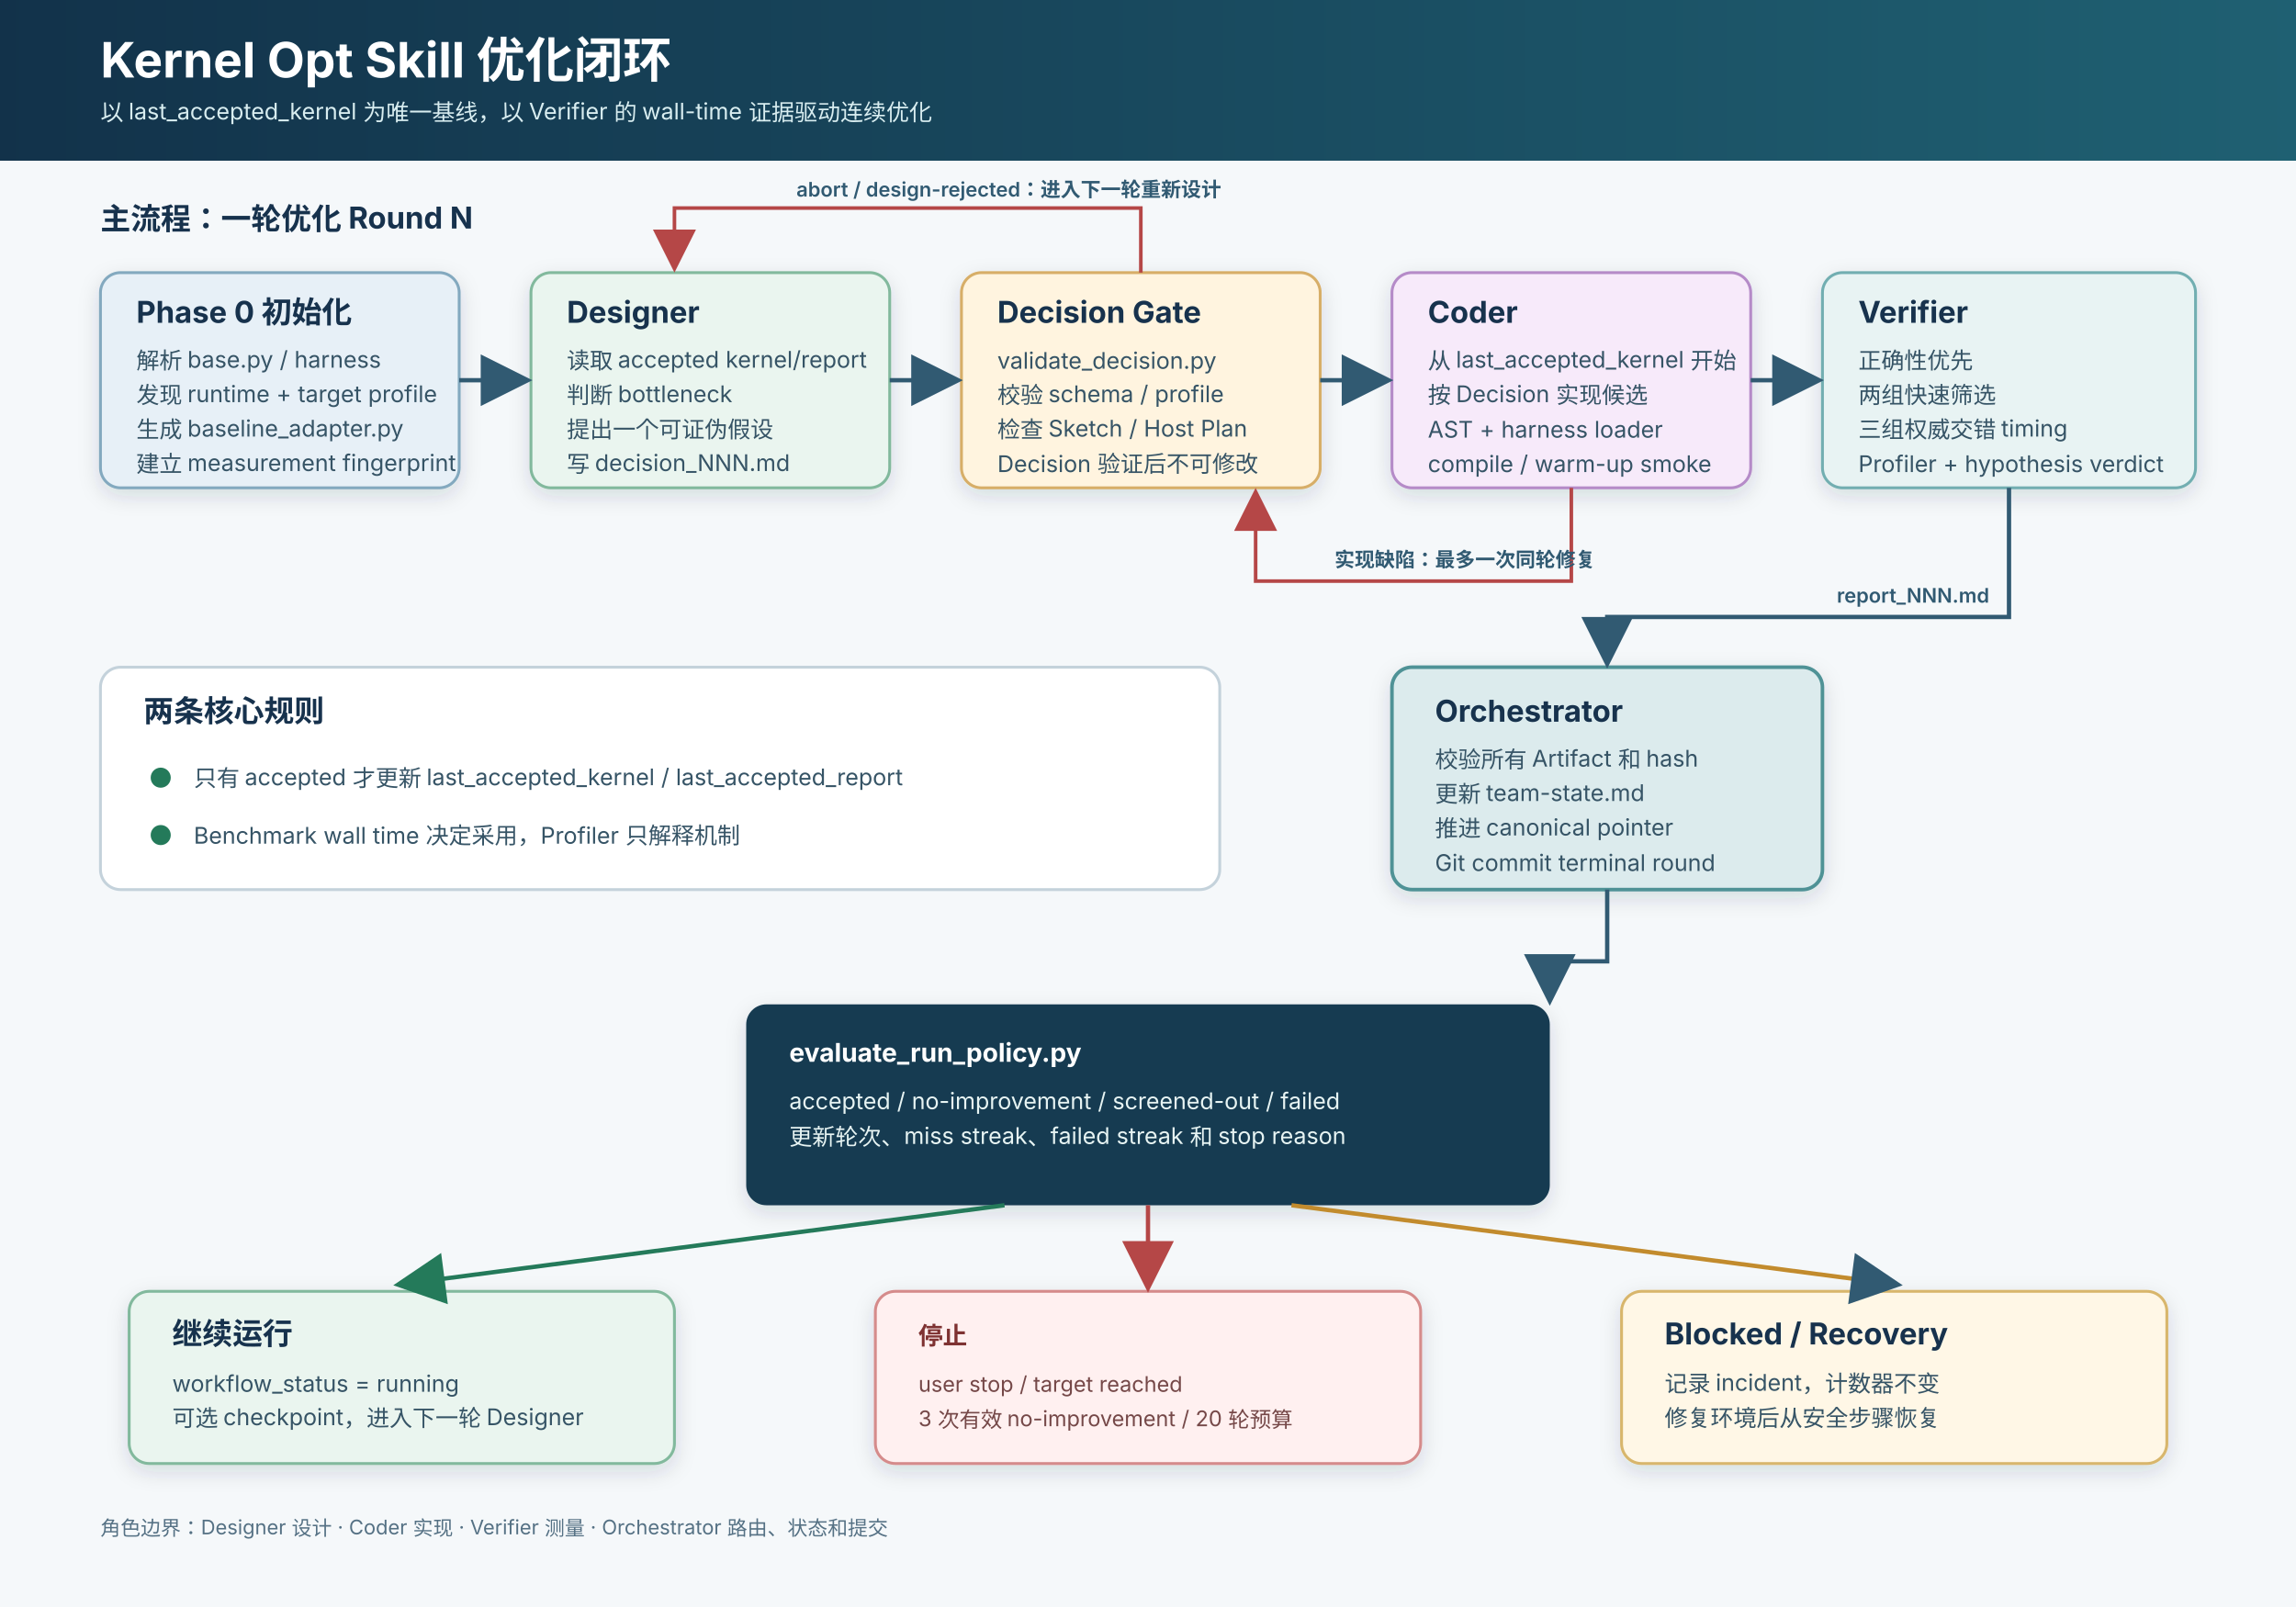
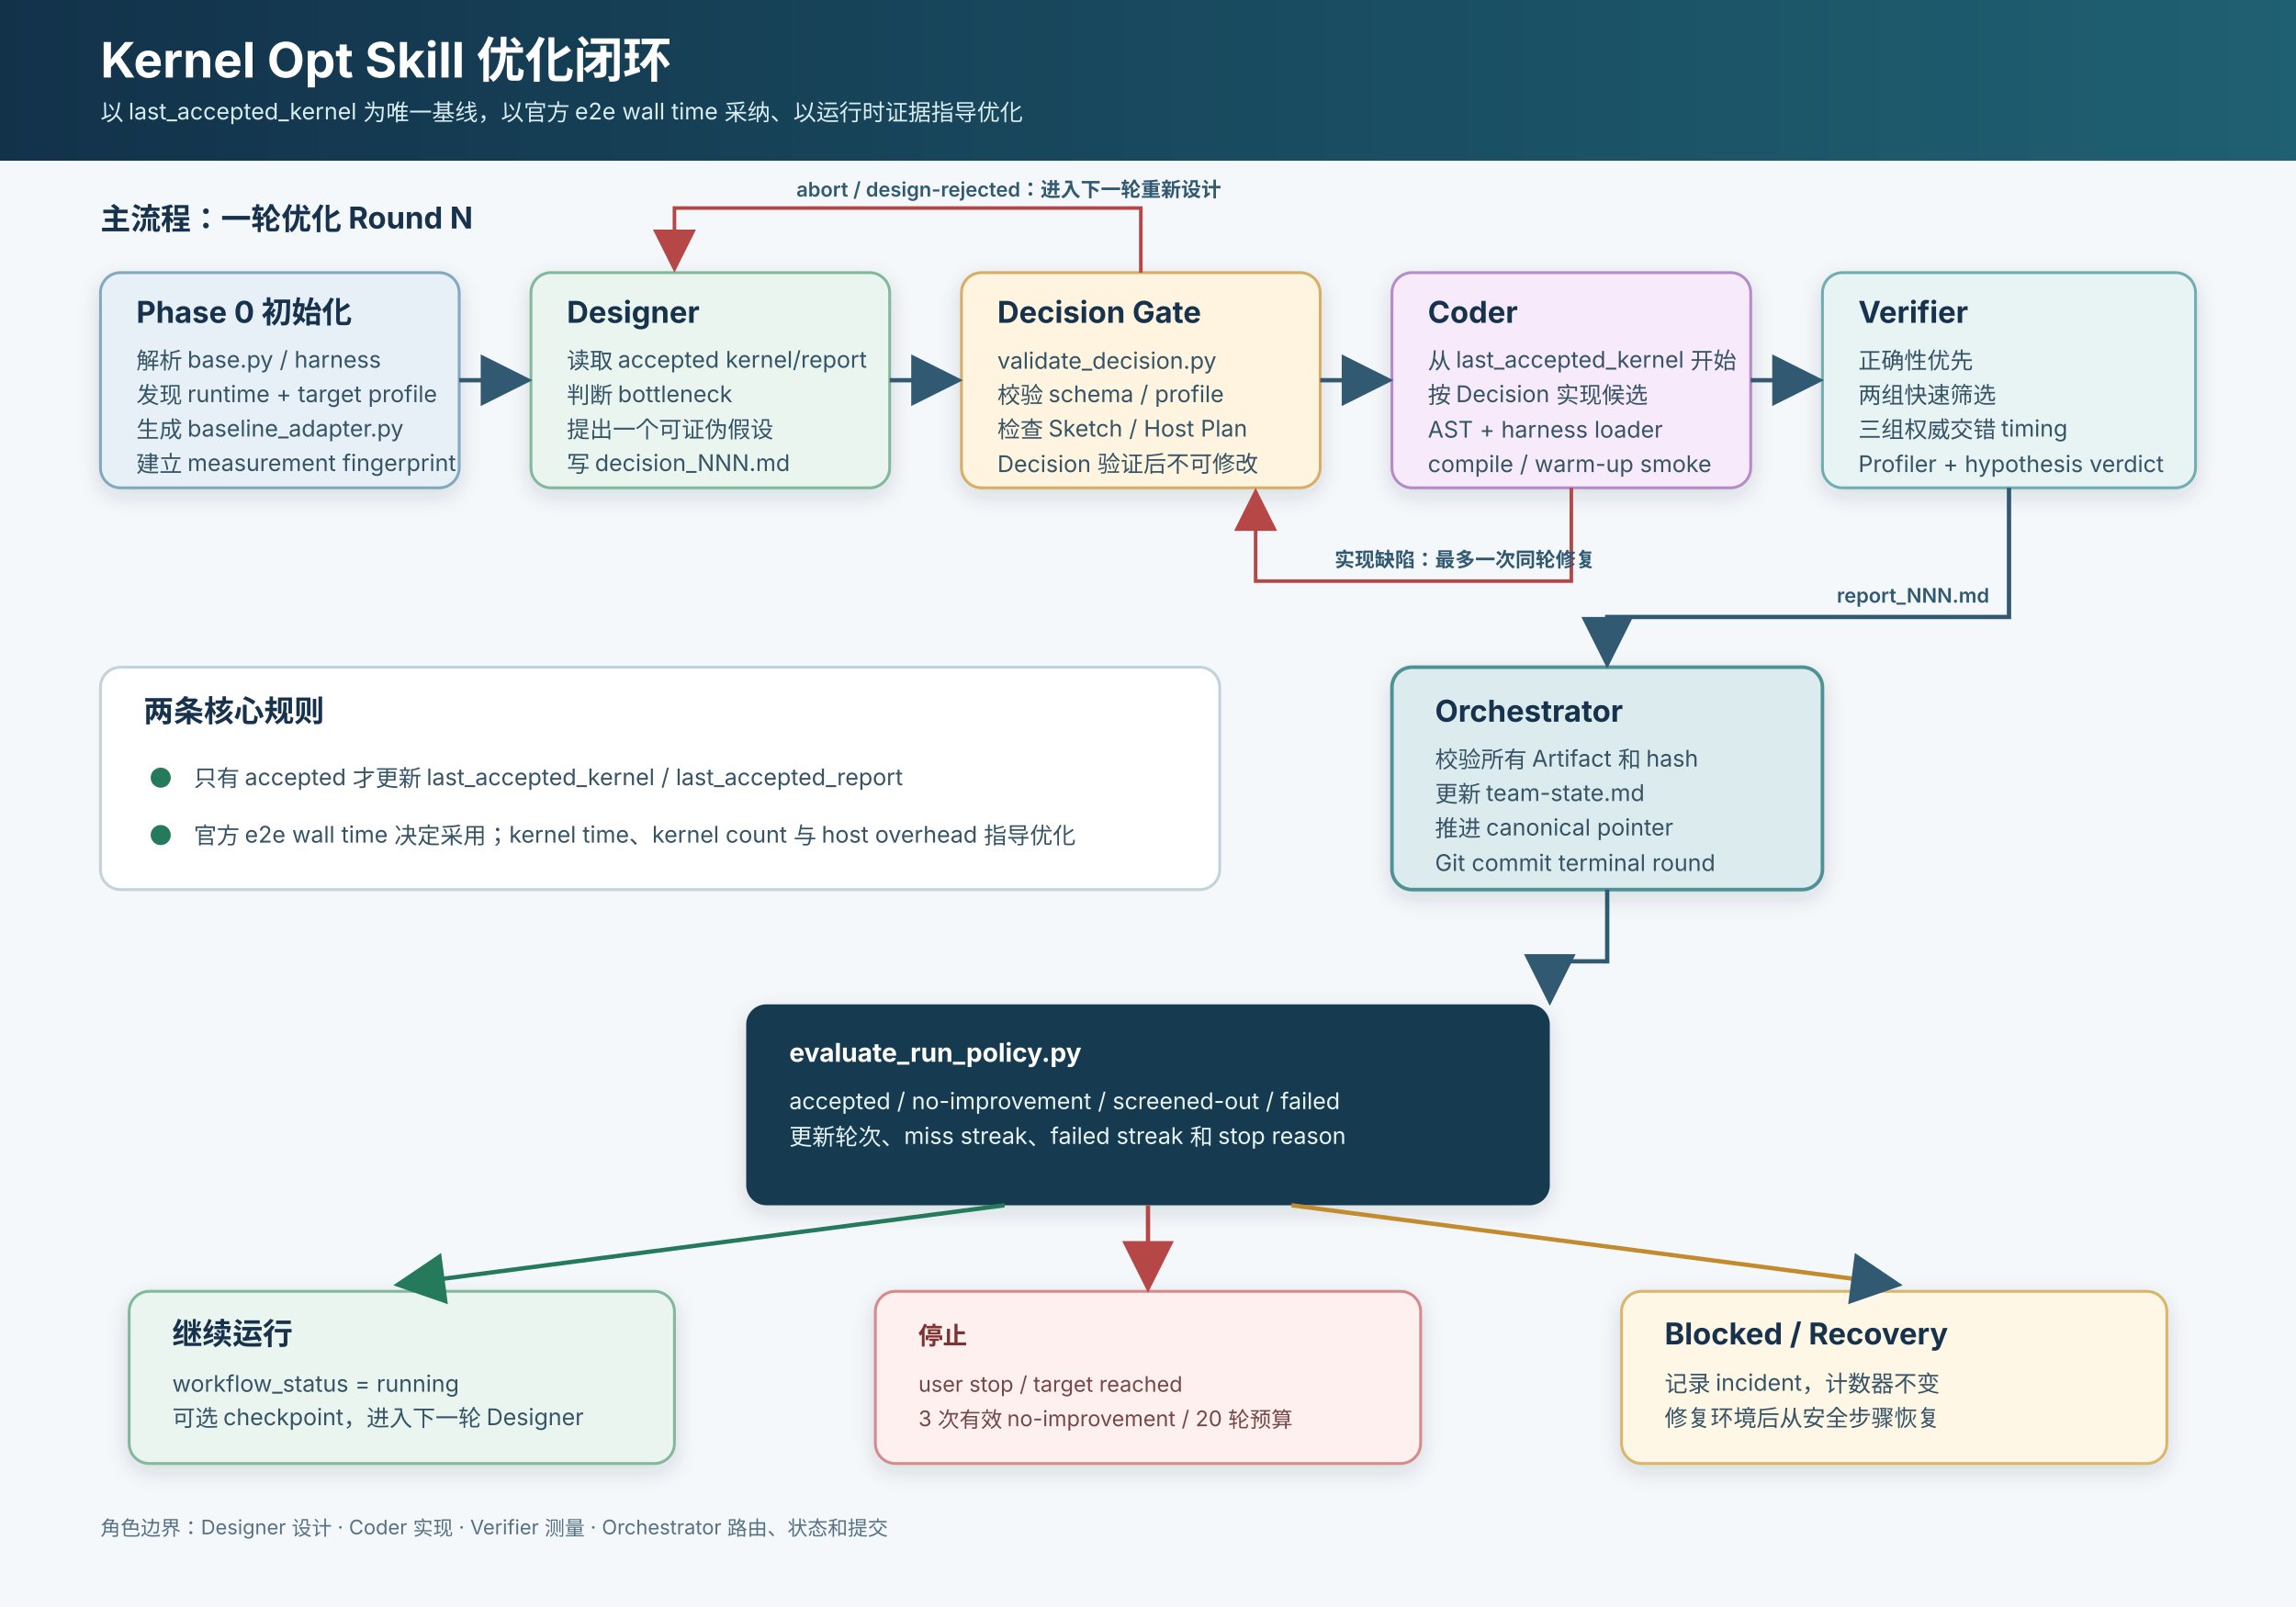
<svg xmlns="http://www.w3.org/2000/svg" width="1600" height="1120" viewBox="0 0 1600 1120" role="img" aria-labelledby="title desc">
  <defs>
    <linearGradient id="header" x1="0" y1="0" x2="1" y2="0">
      <stop offset="0" stop-color="#12324a" />
      <stop offset="1" stop-color="#1f6072" />
    </linearGradient>
    <filter id="shadow" x="-20%" y="-20%" width="140%" height="150%">
      <feDropShadow dx="0" dy="5" stdDeviation="7" flood-color="#102a43" flood-opacity="0.14" />
    </filter>
    <marker id="arrow" markerWidth="12" markerHeight="12" refX="10" refY="6" orient="auto">
      <path d="M 0 0 L 12 6 L 0 12 z" fill="#315a72" />
    </marker>
    <marker id="arrow-green" markerWidth="12" markerHeight="12" refX="10" refY="6" orient="auto">
      <path d="M 0 0 L 12 6 L 0 12 z" fill="#247a5a" />
    </marker>
    <marker id="arrow-red" markerWidth="12" markerHeight="12" refX="10" refY="6" orient="auto">
      <path d="M 0 0 L 12 6 L 0 12 z" fill="#b54747" />
    </marker>
    <style>
      .title { font: 700 34px -apple-system, BlinkMacSystemFont, "Segoe UI", "PingFang SC", "Microsoft YaHei", sans-serif; fill: #ffffff; }
      .subtitle { font: 400 16px -apple-system, BlinkMacSystemFont, "Segoe UI", "PingFang SC", "Microsoft YaHei", sans-serif; fill: #d8edf0; }
      .section { font: 700 21px -apple-system, BlinkMacSystemFont, "Segoe UI", "PingFang SC", "Microsoft YaHei", sans-serif; fill: #17324d; }
      .box-title { font: 700 21px -apple-system, BlinkMacSystemFont, "Segoe UI", "PingFang SC", "Microsoft YaHei", sans-serif; fill: #17324d; }
      .box-text { font: 400 16px -apple-system, BlinkMacSystemFont, "Segoe UI", "PingFang SC", "Microsoft YaHei", sans-serif; fill: #365466; }
      .small { font: 400 14px -apple-system, BlinkMacSystemFont, "Segoe UI", "PingFang SC", "Microsoft YaHei", sans-serif; fill: #557184; }
      .label { font: 600 14px -apple-system, BlinkMacSystemFont, "Segoe UI", "PingFang SC", "Microsoft YaHei", sans-serif; fill: #315a72; }
      .rule-title { font: 700 18px -apple-system, BlinkMacSystemFont, "Segoe UI", "PingFang SC", "Microsoft YaHei", sans-serif; fill: #ffffff; }
      .rule-text { font: 400 16px -apple-system, BlinkMacSystemFont, "Segoe UI", "PingFang SC", "Microsoft YaHei", sans-serif; fill: #e7f4f3; }
      .stop-title { font: 700 17px -apple-system, BlinkMacSystemFont, "Segoe UI", "PingFang SC", "Microsoft YaHei", sans-serif; fill: #7e3232; }
      .stop-text { font: 400 15px -apple-system, BlinkMacSystemFont, "Segoe UI", "PingFang SC", "Microsoft YaHei", sans-serif; fill: #754848; }
    </style>
  </defs>
  <rect width="1600" height="1120" fill="#f5f8fa" />
  <rect x="0" y="0" width="1600" height="112" fill="url(#header)" />
  <text x="70" y="54" class="title">Kernel Opt Skill 优化闭环</text>
-   <text x="70" y="84" class="subtitle">以 last_accepted_kernel 为唯一基线，以 Verifier 的 wall-time 证据驱动连续优化</text>
+   <text x="70" y="84" class="subtitle">以 last_accepted_kernel 为唯一基线，以官方 e2e wall time 采纳、以运行时证据指导优化</text>
  <text x="70" y="160" class="section">主流程：一轮优化 Round N</text>
  <g filter="url(#shadow)">
    <rect x="70" y="190" width="250" height="150" rx="14" fill="#e7f0f7" stroke="#83a9bf" stroke-width="2" />
    <rect x="370" y="190" width="250" height="150" rx="14" fill="#eaf5ef" stroke="#82b99d" stroke-width="2" />
    <rect x="670" y="190" width="250" height="150" rx="14" fill="#fff4df" stroke="#d7ae68" stroke-width="2" />
    <rect x="970" y="190" width="250" height="150" rx="14" fill="#f7eafa" stroke="#b58bc8" stroke-width="2" />
    <rect x="1270" y="190" width="260" height="150" rx="14" fill="#e8f3f3" stroke="#72aeb1" stroke-width="2" />
  </g>
  <text x="95" y="225" class="box-title">Phase 0 初始化</text>
  <text x="95" y="257" class="box-text">
    <tspan x="95" dy="0">解析 base.py / harness</tspan>
    <tspan x="95" dy="24">发现 runtime + target profile</tspan>
    <tspan x="95" dy="24">生成 baseline_adapter.py</tspan>
    <tspan x="95" dy="24">建立 measurement fingerprint</tspan>
  </text>
  <text x="395" y="225" class="box-title">Designer</text>
  <text x="395" y="257" class="box-text">
    <tspan x="395" dy="0">读取 accepted kernel/report</tspan>
    <tspan x="395" dy="24">判断 bottleneck</tspan>
    <tspan x="395" dy="24">提出一个可证伪假设</tspan>
    <tspan x="395" dy="24">写 decision_NNN.md</tspan>
  </text>
  <text x="695" y="225" class="box-title">Decision Gate</text>
  <text x="695" y="257" class="box-text">
    <tspan x="695" dy="0">validate_decision.py</tspan>
    <tspan x="695" dy="24">校验 schema / profile</tspan>
    <tspan x="695" dy="24">检查 Sketch / Host Plan</tspan>
    <tspan x="695" dy="24">Decision 验证后不可修改</tspan>
  </text>
  <text x="995" y="225" class="box-title">Coder</text>
  <text x="995" y="257" class="box-text">
    <tspan x="995" dy="0">从 last_accepted_kernel 开始</tspan>
    <tspan x="995" dy="24">按 Decision 实现候选</tspan>
    <tspan x="995" dy="24">AST + harness loader</tspan>
    <tspan x="995" dy="24">compile / warm-up smoke</tspan>
  </text>
  <text x="1295" y="225" class="box-title">Verifier</text>
  <text x="1295" y="257" class="box-text">
    <tspan x="1295" dy="0">正确性优先</tspan>
    <tspan x="1295" dy="24">两组快速筛选</tspan>
    <tspan x="1295" dy="24">三组权威交错 timing</tspan>
    <tspan x="1295" dy="24">Profiler + hypothesis verdict</tspan>
  </text>
  <line x1="320" y1="265" x2="365" y2="265" stroke="#315a72" stroke-width="3" marker-end="url(#arrow)" />
  <line x1="620" y1="265" x2="665" y2="265" stroke="#315a72" stroke-width="3" marker-end="url(#arrow)" />
  <line x1="920" y1="265" x2="965" y2="265" stroke="#315a72" stroke-width="3" marker-end="url(#arrow)" />
  <line x1="1220" y1="265" x2="1265" y2="265" stroke="#315a72" stroke-width="3" marker-end="url(#arrow)" />
  <path d="M 1095 340 L 1095 405 L 875 405 L 875 345" fill="none" stroke="#b54747" stroke-width="2.5" marker-end="url(#arrow-red)" />
  <text x="930" y="395" class="label">实现缺陷：最多一次同轮修复</text>
  <path d="M 795 190 L 795 145 L 470 145 L 470 185" fill="none" stroke="#b54747" stroke-width="2.5" marker-end="url(#arrow-red)" />
  <text x="555" y="137" class="label">abort / design-rejected：进入下一轮重新设计</text>
  <g filter="url(#shadow)">
    <rect x="970" y="465" width="300" height="155" rx="14" fill="#dcebed" stroke="#4f9296" stroke-width="2.5" />
  </g>
  <text x="1000" y="503" class="box-title">Orchestrator</text>
  <text x="1000" y="535" class="box-text">
    <tspan x="1000" dy="0">校验所有 Artifact 和 hash</tspan>
    <tspan x="1000" dy="24">更新 team-state.md</tspan>
    <tspan x="1000" dy="24">推进 canonical pointer</tspan>
    <tspan x="1000" dy="24">Git commit terminal round</tspan>
  </text>
  <path d="M 1400 340 L 1400 430 L 1120 430 L 1120 460" fill="none" stroke="#315a72" stroke-width="3" marker-end="url(#arrow)" />
  <text x="1280" y="420" class="label">report_NNN.md</text>
  <g filter="url(#shadow)">
    <rect x="520" y="700" width="560" height="140" rx="14" fill="#173b51" />
  </g>
  <text x="550" y="740" class="rule-title">evaluate_run_policy.py</text>
  <text x="550" y="773" class="rule-text">
    <tspan x="550" dy="0">accepted / no-improvement / screened-out / failed</tspan>
    <tspan x="550" dy="25">更新轮次、miss streak、failed streak 和 stop reason</tspan>
  </text>
  <path d="M 1120 620 L 1120 670 L 1080 670 L 1080 695" fill="none" stroke="#315a72" stroke-width="3" marker-end="url(#arrow)" />
  <g filter="url(#shadow)">
    <rect x="90" y="900" width="380" height="120" rx="14" fill="#eaf5ef" stroke="#82b99d" stroke-width="2" />
    <rect x="610" y="900" width="380" height="120" rx="14" fill="#fff0f0" stroke="#d58b8b" stroke-width="2" />
    <rect x="1130" y="900" width="380" height="120" rx="14" fill="#fff7e6" stroke="#d8b66c" stroke-width="2" />
  </g>
  <text x="120" y="937" class="box-title">继续运行</text>
  <text x="120" y="970" class="box-text">
    <tspan x="120" dy="0">workflow_status = running</tspan>
    <tspan x="120" dy="24">可选 checkpoint，进入下一轮 Designer</tspan>
  </text>
  <text x="640" y="937" class="stop-title">停止</text>
  <text x="640" y="970" class="stop-text">
    <tspan x="640" dy="0">user stop / target reached</tspan>
    <tspan x="640" dy="24">3 次有效 no-improvement / 20 轮预算</tspan>
  </text>
  <text x="1160" y="937" class="box-title">Blocked / Recovery</text>
  <text x="1160" y="970" class="box-text">
    <tspan x="1160" dy="0">记录 incident，计数器不变</tspan>
    <tspan x="1160" dy="24">修复环境后从安全步骤恢复</tspan>
  </text>
  <path d="M 700 840 L 280 895" fill="none" stroke="#247a5a" stroke-width="3" marker-end="url(#arrow-green)" />
  <path d="M 800 840 L 800 895" fill="none" stroke="#b54747" stroke-width="3" marker-end="url(#arrow-red)" />
  <path d="M 900 840 L 1320 895" fill="none" stroke="#c28b2d" stroke-width="3" marker-end="url(#arrow)" />
  <rect x="70" y="465" width="780" height="155" rx="14" fill="#ffffff" stroke="#c4d2db" stroke-width="2" />
  <text x="100" y="503" class="section">两条核心规则</text>
  <circle cx="112" cy="542" r="7" fill="#247a5a" />
  <text x="135" y="548" class="box-text">只有 accepted 才更新 last_accepted_kernel / last_accepted_report</text>
  <circle cx="112" cy="582" r="7" fill="#247a5a" />
-   <text x="135" y="588" class="box-text">Benchmark wall time 决定采用，Profiler 只解释机制</text>
+   <text x="135" y="588" class="box-text">官方 e2e wall time 决定采用；kernel time、kernel count 与 host overhead 指导优化</text>
  <text x="70" y="1070" class="small">角色边界：Designer 设计 · Coder 实现 · Verifier 测量 · Orchestrator 路由、状态和提交</text>
</svg>
